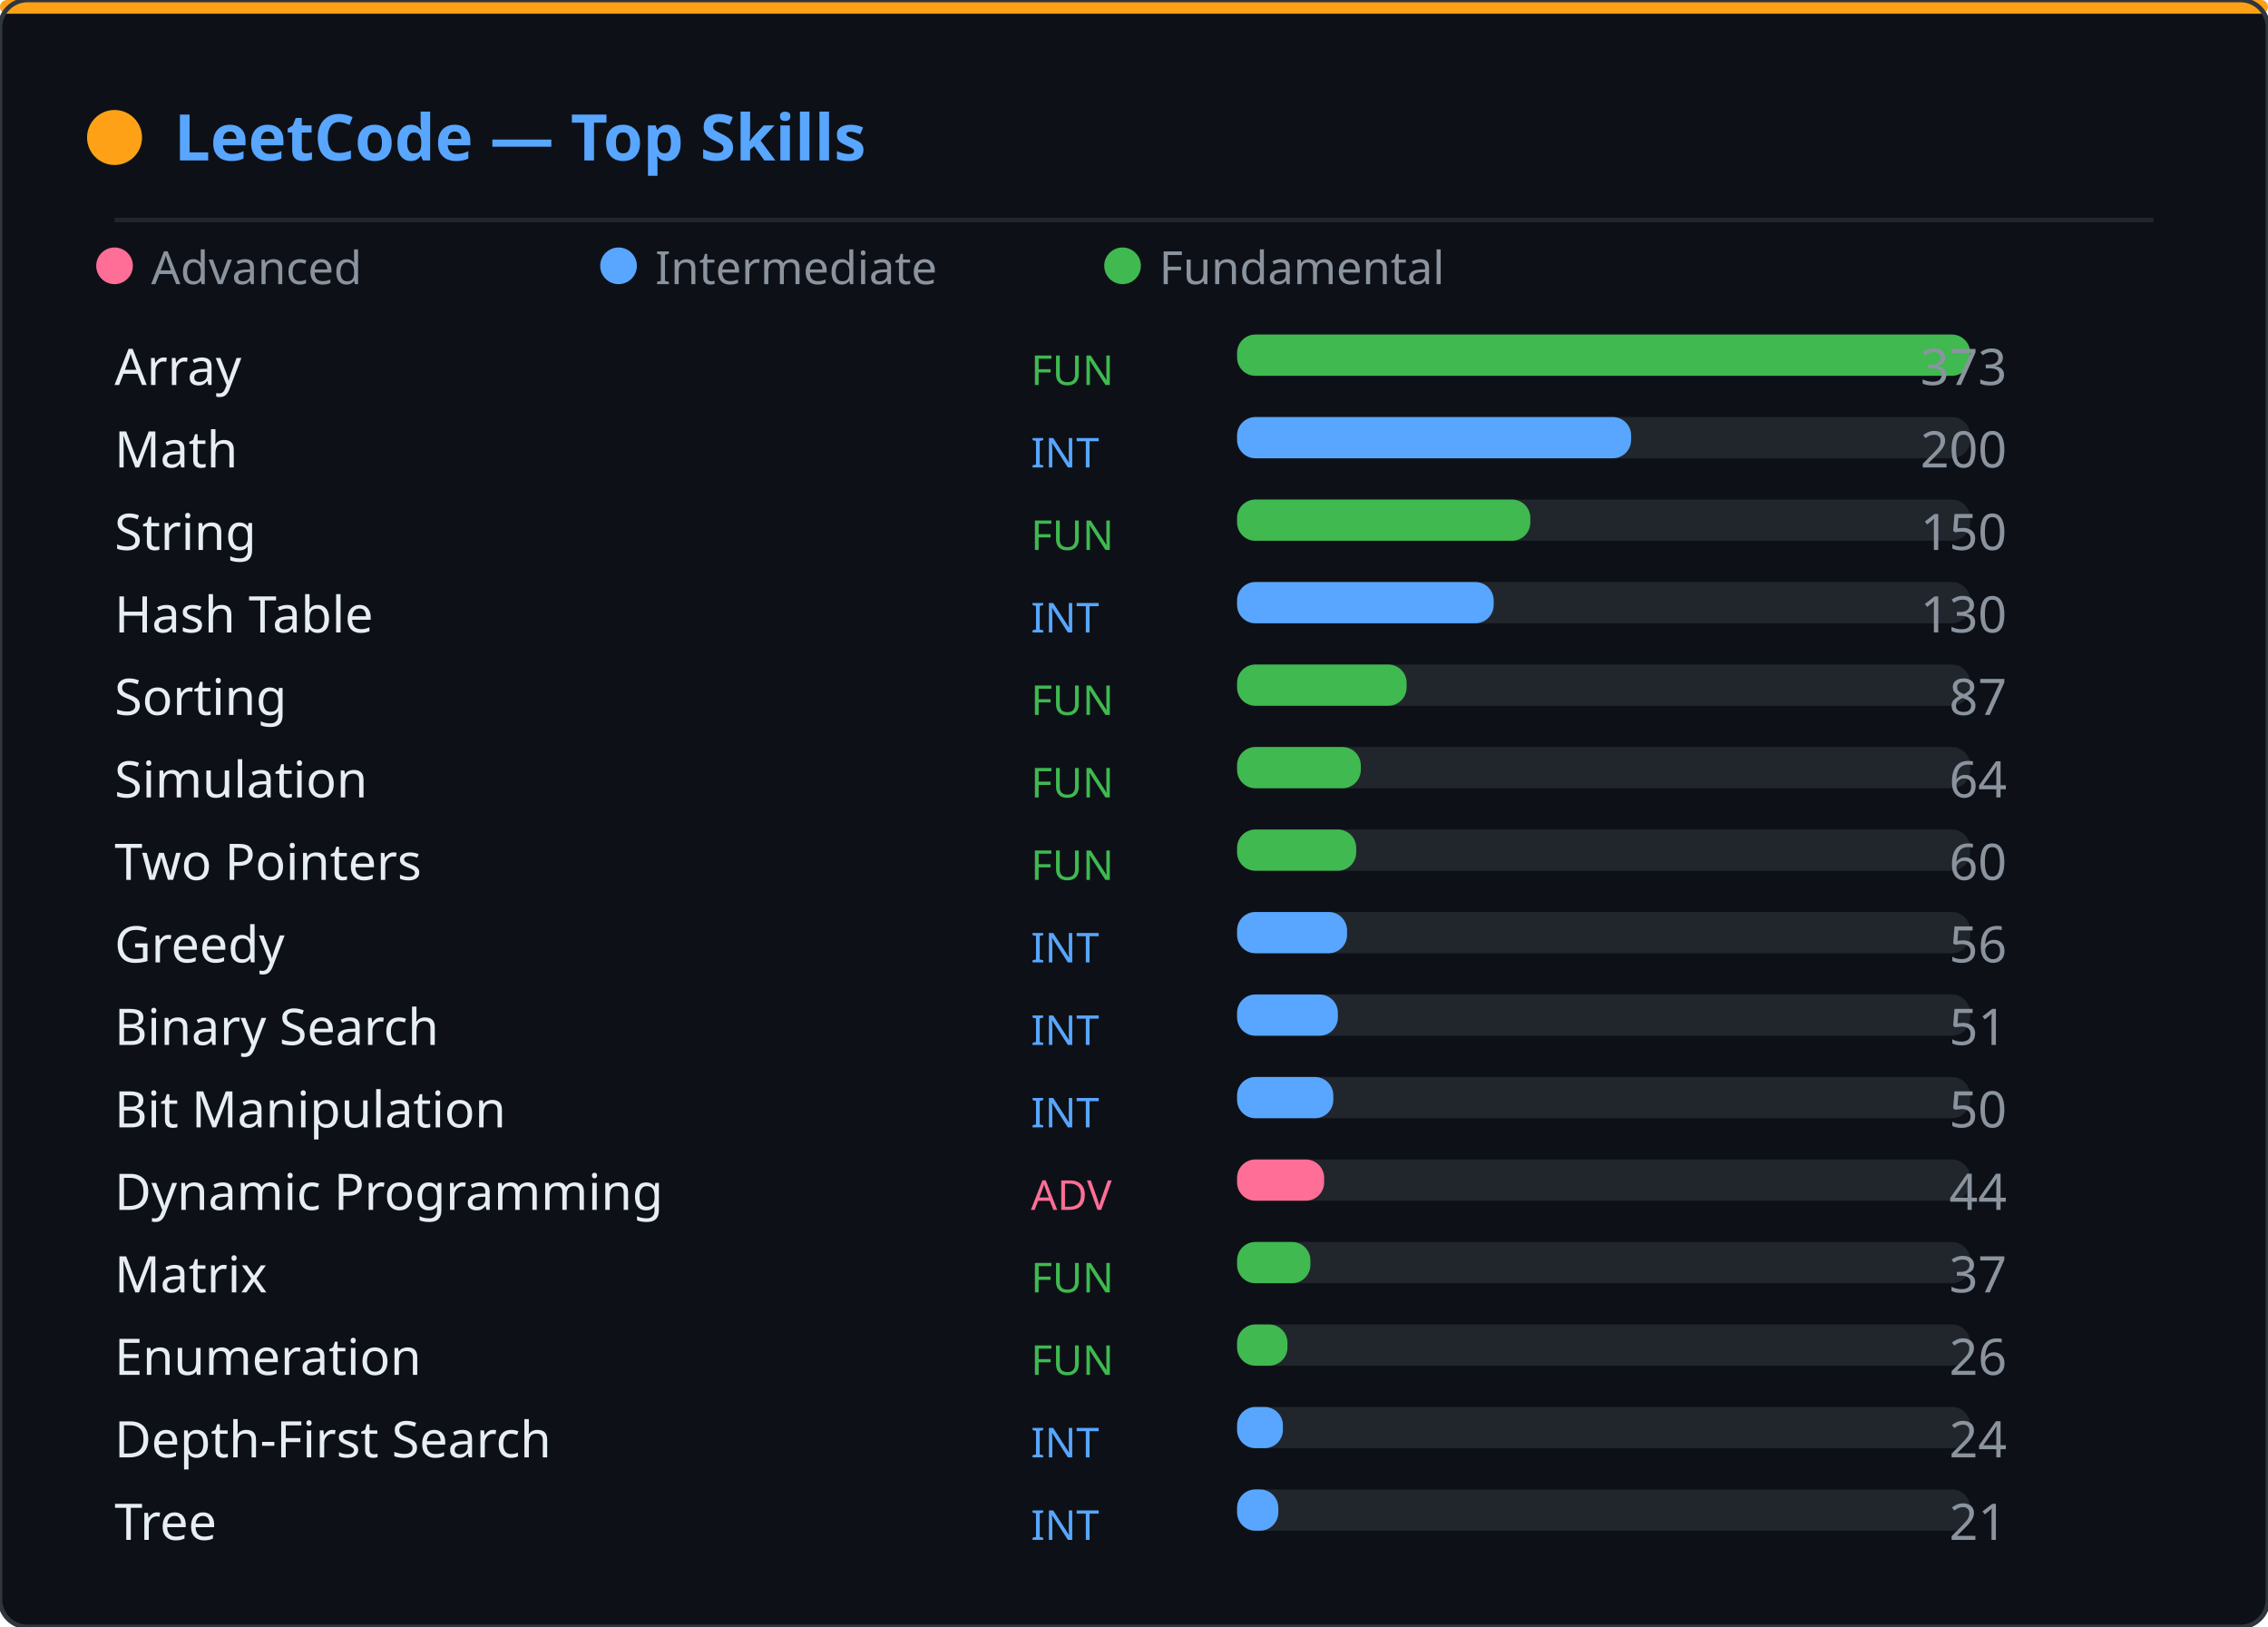
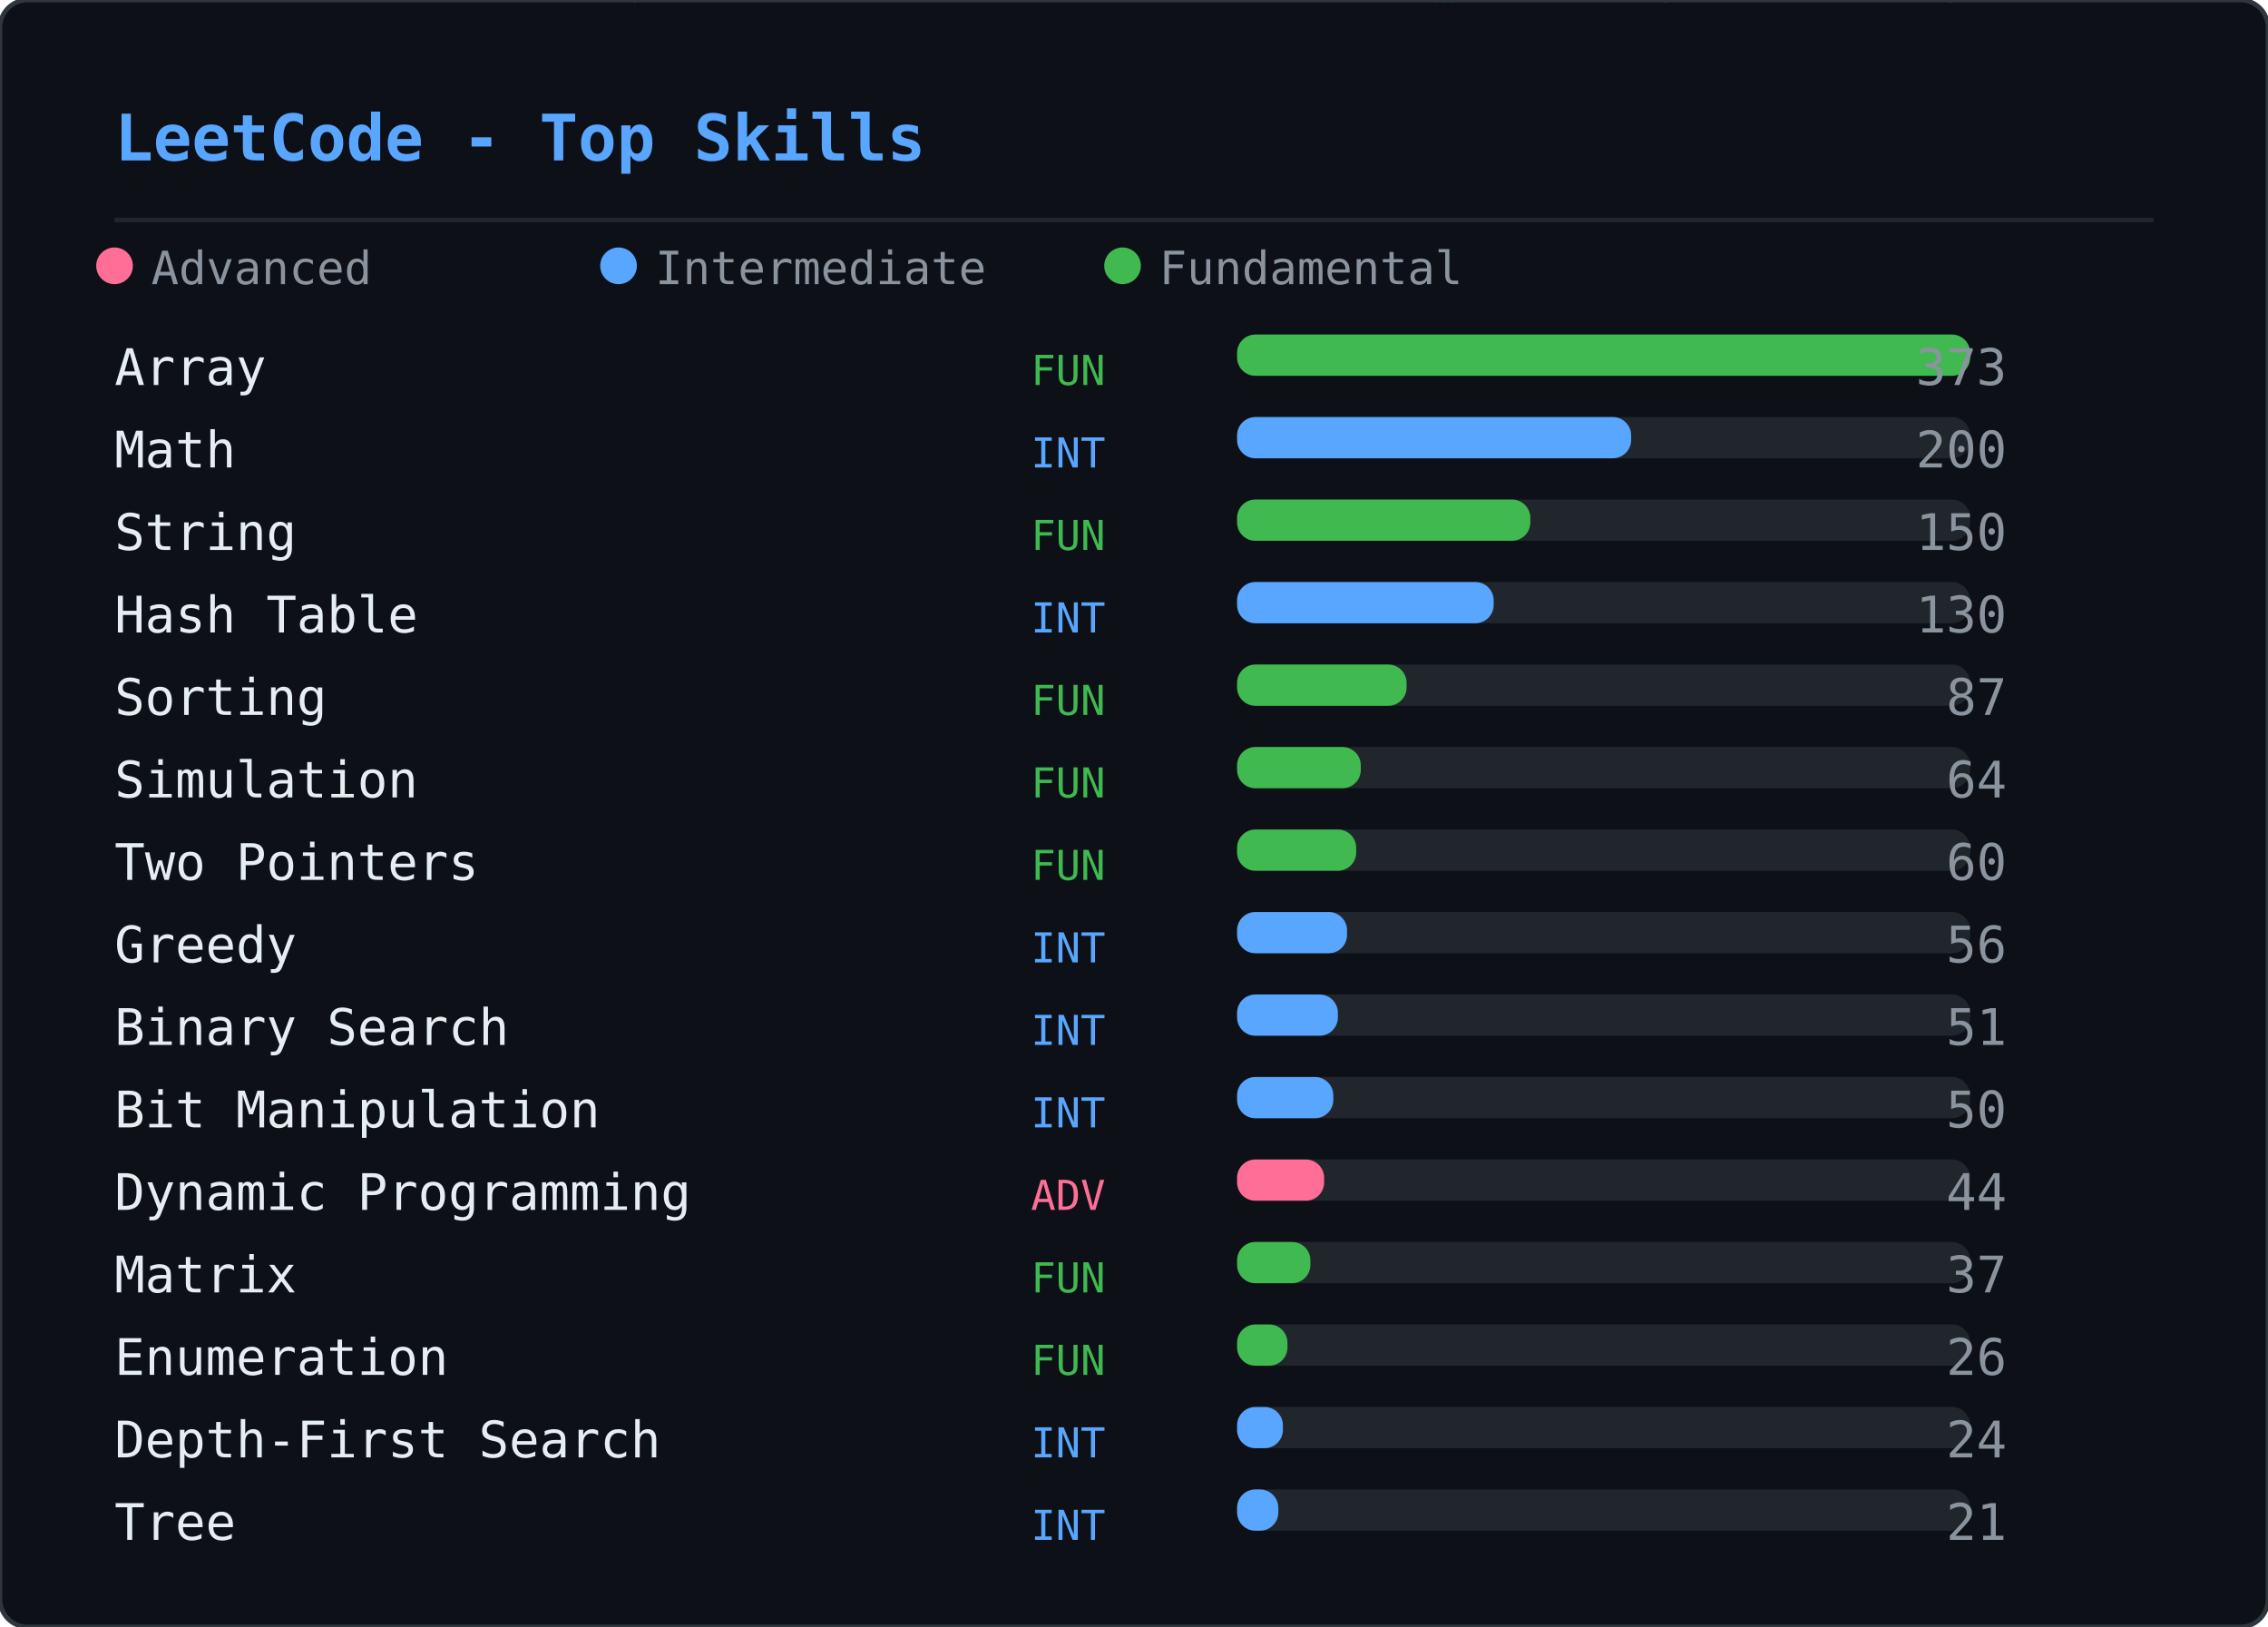
<svg xmlns="http://www.w3.org/2000/svg" width="495" height="355" viewBox="0 0 495 355">
  <defs>
    <clipPath id="lcsk-clip">
      <rect width="495" height="355" rx="6" />
    </clipPath>
  </defs>
  <rect width="495" height="355" rx="6" fill="#0d1117" />
  <g clip-path="url(#lcsk-clip)">
    <g opacity="0.22">
      <style>@keyframes lcsk0{from{transform:translateY(-60px)}to{transform:translateY(369px)}}@keyframes lcsk1{from{transform:translateY(-46px)}to{transform:translateY(369px)}}@keyframes lcsk2{from{transform:translateY(-46px)}to{transform:translateY(369px)}}@keyframes lcsk3{from{transform:translateY(-46px)}to{transform:translateY(369px)}}@keyframes lcsk4{from{transform:translateY(-46px)}to{transform:translateY(369px)}}@keyframes lcsk5{from{transform:translateY(-46px)}to{transform:translateY(369px)}}@keyframes lcsk6{from{transform:translateY(-46px)}to{transform:translateY(369px)}}@keyframes lcsk7{from{transform:translateY(-46px)}to{transform:translateY(369px)}}@keyframes lcsk8{from{transform:translateY(-46px)}to{transform:translateY(369px)}}@keyframes lcsk9{from{transform:translateY(-46px)}to{transform:translateY(369px)}}@keyframes lcsk10{from{transform:translateY(-46px)}to{transform:translateY(369px)}}@keyframes lcsk11{from{transform:translateY(-46px)}to{transform:translateY(369px)}}@keyframes lcsk12{from{transform:translateY(-46px)}to{transform:translateY(369px)}}@keyframes lcsk13{from{transform:translateY(-46px)}to{transform:translateY(369px)}}@keyframes lcsk14{from{transform:translateY(-46px)}to{transform:translateY(369px)}}@keyframes lcsk15{from{transform:translateY(-46px)}to{transform:translateY(369px)}}@keyframes lcsk16{from{transform:translateY(-46px)}to{transform:translateY(369px)}}@keyframes lcsk17{from{transform:translateY(-46px)}to{transform:translateY(369px)}}@keyframes lcsk18{from{transform:translateY(-46px)}to{transform:translateY(369px)}}@keyframes lcsk19{from{transform:translateY(-46px)}to{transform:translateY(369px)}}@keyframes lcsk20{from{transform:translateY(-46px)}to{transform:translateY(369px)}}@keyframes lcsk21{from{transform:translateY(-46px)}to{transform:translateY(369px)}}@keyframes lcsk22{from{transform:translateY(-46px)}to{transform:translateY(369px)}}@keyframes lcsk23{from{transform:translateY(-46px)}to{transform:translateY(369px)}}@keyframes lcsk24{from{transform:translateY(-46px)}to{transform:translateY(369px)}}@keyframes lcsk25{from{transform:translateY(-46px)}to{transform:translateY(369px)}}@keyframes lcsk26{from{transform:translateY(-46px)}to{transform:translateY(369px)}}@keyframes lcsk27{from{transform:translateY(-46px)}to{transform:translateY(369px)}}@keyframes lcsk28{from{transform:translateY(-46px)}to{transform:translateY(369px)}}@keyframes lcsk29{from{transform:translateY(-46px)}to{transform:translateY(369px)}}@keyframes lcsk30{from{transform:translateY(-46px)}to{transform:translateY(369px)}}@keyframes lcsk31{from{transform:translateY(-46px)}to{transform:translateY(369px)}}@keyframes lcsk32{from{transform:translateY(-46px)}to{transform:translateY(369px)}}@keyframes lcsk33{from{transform:translateY(-46px)}to{transform:translateY(369px)}}@keyframes lcsk34{from{transform:translateY(-46px)}to{transform:translateY(369px)}}@keyframes lcsk35{from{transform:translateY(-46px)}to{transform:translateY(369px)}}@keyframes lcsk36{from{transform:translateY(-46px)}to{transform:translateY(369px)}}@keyframes lcsk37{from{transform:translateY(-46px)}to{transform:translateY(369px)}}</style>
      <g style="animation:lcsk0 2.77s linear infinite;animation-delay:-0.65s">
        <text x="362" y="0" font-family="monospace" font-size="12" fill="#00ff41">ﾀ</text>
        <text x="362" y="-14" font-family="monospace" font-size="12" fill="#00ff41" opacity="0.80">ｫ</text>
        <text x="362" y="-28" font-family="monospace" font-size="12" fill="#00ff41" opacity="0.60">ﾐ</text>
        <text x="362" y="-42" font-family="monospace" font-size="12" fill="#00ff41" opacity="0.40">ﾗ</text>
        <text x="362" y="-56" font-family="monospace" font-size="12" fill="#00ff41" opacity="0.20">ﾊ</text>
      </g>
      <g style="animation:lcsk1 3.03s linear infinite;animation-delay:-0.19s">
        <text x="423" y="0" font-family="monospace" font-size="12" fill="#00ff41">8</text>
        <text x="423" y="-14" font-family="monospace" font-size="12" fill="#00ff41" opacity="0.75">ﾂ</text>
        <text x="423" y="-28" font-family="monospace" font-size="12" fill="#00ff41" opacity="0.50">ｩ</text>
        <text x="423" y="-42" font-family="monospace" font-size="12" fill="#00ff41" opacity="0.25">ﾆ</text>
      </g>
      <g style="animation:lcsk2 2.60s linear infinite;animation-delay:-1.40s">
        <text x="217" y="0" font-family="monospace" font-size="12" fill="#00ff41">ﾇ</text>
        <text x="217" y="-14" font-family="monospace" font-size="12" fill="#00ff41" opacity="0.75">ｴ</text>
        <text x="217" y="-28" font-family="monospace" font-size="12" fill="#00ff41" opacity="0.50">ﾜ</text>
        <text x="217" y="-42" font-family="monospace" font-size="12" fill="#00ff41" opacity="0.25">ｲ</text>
      </g>
      <g style="animation:lcsk3 2.14s linear infinite;animation-delay:-0.61s">
        <text x="14" y="0" font-family="monospace" font-size="12" fill="#00ff41">3</text>
        <text x="14" y="-14" font-family="monospace" font-size="12" fill="#00ff41" opacity="0.75">ﾙ</text>
        <text x="14" y="-28" font-family="monospace" font-size="12" fill="#00ff41" opacity="0.50">ｽ</text>
        <text x="14" y="-42" font-family="monospace" font-size="12" fill="#00ff41" opacity="0.25">ｭ</text>
      </g>
      <g style="animation:lcsk4 1.54s linear infinite;animation-delay:-0.37s">
        <text x="47" y="0" font-family="monospace" font-size="12" fill="#00ff41">ｳ</text>
        <text x="47" y="-14" font-family="monospace" font-size="12" fill="#00ff41" opacity="0.75">ｧ</text>
        <text x="47" y="-28" font-family="monospace" font-size="12" fill="#00ff41" opacity="0.50">0</text>
        <text x="47" y="-42" font-family="monospace" font-size="12" fill="#00ff41" opacity="0.25">ﾔ</text>
      </g>
      <g style="animation:lcsk5 2.11s linear infinite;animation-delay:-0.39s">
        <text x="173" y="0" font-family="monospace" font-size="12" fill="#00ff41">ﾐ</text>
        <text x="173" y="-14" font-family="monospace" font-size="12" fill="#00ff41" opacity="0.75">ｸ</text>
        <text x="173" y="-28" font-family="monospace" font-size="12" fill="#00ff41" opacity="0.50">9</text>
        <text x="173" y="-42" font-family="monospace" font-size="12" fill="#00ff41" opacity="0.25">ｺ</text>
      </g>
      <g style="animation:lcsk6 2.92s linear infinite;animation-delay:-1.77s">
        <text x="287" y="0" font-family="monospace" font-size="12" fill="#00ff41">ｲ</text>
        <text x="287" y="-14" font-family="monospace" font-size="12" fill="#00ff41" opacity="0.75">ﾓ</text>
        <text x="287" y="-28" font-family="monospace" font-size="12" fill="#00ff41" opacity="0.50">ﾘ</text>
        <text x="287" y="-42" font-family="monospace" font-size="12" fill="#00ff41" opacity="0.25">ｴ</text>
      </g>
      <g style="animation:lcsk7 2.03s linear infinite;animation-delay:-0.61s">
        <text x="385" y="0" font-family="monospace" font-size="12" fill="#00ff41">ﾇ</text>
        <text x="385" y="-14" font-family="monospace" font-size="12" fill="#00ff41" opacity="0.75">ﾜ</text>
        <text x="385" y="-28" font-family="monospace" font-size="12" fill="#00ff41" opacity="0.50">ｺ</text>
        <text x="385" y="-42" font-family="monospace" font-size="12" fill="#00ff41" opacity="0.25">ﾙ</text>
      </g>
      <g style="animation:lcsk8 2.02s linear infinite;animation-delay:-1.54s">
        <text x="125" y="0" font-family="monospace" font-size="12" fill="#00ff41">ｺ</text>
        <text x="125" y="-14" font-family="monospace" font-size="12" fill="#00ff41" opacity="0.75">ｴ</text>
        <text x="125" y="-28" font-family="monospace" font-size="12" fill="#00ff41" opacity="0.50">ｨ</text>
        <text x="125" y="-42" font-family="monospace" font-size="12" fill="#00ff41" opacity="0.25">ｧ</text>
      </g>
      <g style="animation:lcsk9 2.15s linear infinite;animation-delay:-1.54s">
        <text x="463" y="0" font-family="monospace" font-size="12" fill="#00ff41">ﾅ</text>
        <text x="463" y="-14" font-family="monospace" font-size="12" fill="#00ff41" opacity="0.75">ﾂ</text>
        <text x="463" y="-28" font-family="monospace" font-size="12" fill="#00ff41" opacity="0.50">ﾗ</text>
        <text x="463" y="-42" font-family="monospace" font-size="12" fill="#00ff41" opacity="0.25">ｭ</text>
      </g>
      <g style="animation:lcsk10 2.43s linear infinite;animation-delay:-1.73s">
        <text x="269" y="0" font-family="monospace" font-size="12" fill="#00ff41">ﾖ</text>
        <text x="269" y="-14" font-family="monospace" font-size="12" fill="#00ff41" opacity="0.75">ｾ</text>
        <text x="269" y="-28" font-family="monospace" font-size="12" fill="#00ff41" opacity="0.50">ﾔ</text>
        <text x="269" y="-42" font-family="monospace" font-size="12" fill="#00ff41" opacity="0.25">ｹ</text>
      </g>
      <g style="animation:lcsk11 1.86s linear infinite;animation-delay:-0.47s">
        <text x="358" y="0" font-family="monospace" font-size="12" fill="#00ff41">ﾒ</text>
        <text x="358" y="-14" font-family="monospace" font-size="12" fill="#00ff41" opacity="0.75">ﾔ</text>
        <text x="358" y="-28" font-family="monospace" font-size="12" fill="#00ff41" opacity="0.50">ﾈ</text>
        <text x="358" y="-42" font-family="monospace" font-size="12" fill="#00ff41" opacity="0.25">ﾘ</text>
      </g>
      <g style="animation:lcsk12 2.24s linear infinite;animation-delay:-0.87s">
        <text x="407" y="0" font-family="monospace" font-size="12" fill="#00ff41">ﾆ</text>
        <text x="407" y="-14" font-family="monospace" font-size="12" fill="#00ff41" opacity="0.75">ﾇ</text>
        <text x="407" y="-28" font-family="monospace" font-size="12" fill="#00ff41" opacity="0.50">ﾃ</text>
        <text x="407" y="-42" font-family="monospace" font-size="12" fill="#00ff41" opacity="0.25">ｻ</text>
      </g>
      <g style="animation:lcsk13 2.06s linear infinite;animation-delay:-1.41s">
        <text x="255" y="0" font-family="monospace" font-size="12" fill="#00ff41">8</text>
        <text x="255" y="-14" font-family="monospace" font-size="12" fill="#00ff41" opacity="0.75">ﾁ</text>
        <text x="255" y="-28" font-family="monospace" font-size="12" fill="#00ff41" opacity="0.50">ﾃ</text>
        <text x="255" y="-42" font-family="monospace" font-size="12" fill="#00ff41" opacity="0.25">ｷ</text>
      </g>
      <g style="animation:lcsk14 3.19s linear infinite;animation-delay:-1.36s">
        <text x="145" y="0" font-family="monospace" font-size="12" fill="#00ff41">ﾁ</text>
        <text x="145" y="-14" font-family="monospace" font-size="12" fill="#00ff41" opacity="0.75">ﾚ</text>
        <text x="145" y="-28" font-family="monospace" font-size="12" fill="#00ff41" opacity="0.50">ﾙ</text>
        <text x="145" y="-42" font-family="monospace" font-size="12" fill="#00ff41" opacity="0.25">ｦ</text>
      </g>
      <g style="animation:lcsk15 1.85s linear infinite;animation-delay:-1.22s">
        <text x="85" y="0" font-family="monospace" font-size="12" fill="#00ff41">ｴ</text>
        <text x="85" y="-14" font-family="monospace" font-size="12" fill="#00ff41" opacity="0.75">ｽ</text>
        <text x="85" y="-28" font-family="monospace" font-size="12" fill="#00ff41" opacity="0.50">3</text>
        <text x="85" y="-42" font-family="monospace" font-size="12" fill="#00ff41" opacity="0.25">ﾒ</text>
      </g>
      <g style="animation:lcsk16 2.55s linear infinite;animation-delay:-1.41s">
        <text x="136" y="0" font-family="monospace" font-size="12" fill="#00ff41">ﾅ</text>
        <text x="136" y="-14" font-family="monospace" font-size="12" fill="#00ff41" opacity="0.75">ｧ</text>
        <text x="136" y="-28" font-family="monospace" font-size="12" fill="#00ff41" opacity="0.50">ﾜ</text>
        <text x="136" y="-42" font-family="monospace" font-size="12" fill="#00ff41" opacity="0.25">ﾋ</text>
      </g>
      <g style="animation:lcsk17 2.36s linear infinite;animation-delay:-0.37s">
        <text x="100" y="0" font-family="monospace" font-size="12" fill="#00ff41">5</text>
        <text x="100" y="-14" font-family="monospace" font-size="12" fill="#00ff41" opacity="0.75">ﾌ</text>
        <text x="100" y="-28" font-family="monospace" font-size="12" fill="#00ff41" opacity="0.50">ﾄ</text>
        <text x="100" y="-42" font-family="monospace" font-size="12" fill="#00ff41" opacity="0.25">1</text>
      </g>
      <g style="animation:lcsk18 1.92s linear infinite;animation-delay:-0.21s">
        <text x="276" y="0" font-family="monospace" font-size="12" fill="#00ff41">ﾇ</text>
        <text x="276" y="-14" font-family="monospace" font-size="12" fill="#00ff41" opacity="0.75">ﾅ</text>
        <text x="276" y="-28" font-family="monospace" font-size="12" fill="#00ff41" opacity="0.50">ﾉ</text>
        <text x="276" y="-42" font-family="monospace" font-size="12" fill="#00ff41" opacity="0.25">ﾃ</text>
      </g>
      <g style="animation:lcsk19 2.31s linear infinite;animation-delay:-0.79s">
        <text x="167" y="0" font-family="monospace" font-size="12" fill="#00ff41">6</text>
        <text x="167" y="-14" font-family="monospace" font-size="12" fill="#00ff41" opacity="0.75">ﾆ</text>
        <text x="167" y="-28" font-family="monospace" font-size="12" fill="#00ff41" opacity="0.50">3</text>
        <text x="167" y="-42" font-family="monospace" font-size="12" fill="#00ff41" opacity="0.25">ﾚ</text>
      </g>
      <g style="animation:lcsk20 2.45s linear infinite;animation-delay:-1.95s">
        <text x="21" y="0" font-family="monospace" font-size="12" fill="#00ff41">ﾕ</text>
        <text x="21" y="-14" font-family="monospace" font-size="12" fill="#00ff41" opacity="0.75">ｨ</text>
        <text x="21" y="-28" font-family="monospace" font-size="12" fill="#00ff41" opacity="0.50">ｹ</text>
        <text x="21" y="-42" font-family="monospace" font-size="12" fill="#00ff41" opacity="0.25">ﾀ</text>
      </g>
      <g style="animation:lcsk21 1.91s linear infinite;animation-delay:-1.75s">
        <text x="102" y="0" font-family="monospace" font-size="12" fill="#00ff41">ｹ</text>
        <text x="102" y="-14" font-family="monospace" font-size="12" fill="#00ff41" opacity="0.75">ﾂ</text>
        <text x="102" y="-28" font-family="monospace" font-size="12" fill="#00ff41" opacity="0.50">ﾘ</text>
        <text x="102" y="-42" font-family="monospace" font-size="12" fill="#00ff41" opacity="0.25">ﾒ</text>
      </g>
      <g style="animation:lcsk22 2.05s linear infinite;animation-delay:-1.56s">
        <text x="155" y="0" font-family="monospace" font-size="12" fill="#00ff41">ﾄ</text>
        <text x="155" y="-14" font-family="monospace" font-size="12" fill="#00ff41" opacity="0.75">ﾅ</text>
        <text x="155" y="-28" font-family="monospace" font-size="12" fill="#00ff41" opacity="0.50">ﾕ</text>
        <text x="155" y="-42" font-family="monospace" font-size="12" fill="#00ff41" opacity="0.25">ﾙ</text>
      </g>
      <g style="animation:lcsk23 2.61s linear infinite;animation-delay:-0.75s">
        <text x="217" y="0" font-family="monospace" font-size="12" fill="#00ff41">ｳ</text>
        <text x="217" y="-14" font-family="monospace" font-size="12" fill="#00ff41" opacity="0.75">ﾋ</text>
        <text x="217" y="-28" font-family="monospace" font-size="12" fill="#00ff41" opacity="0.50">ｳ</text>
        <text x="217" y="-42" font-family="monospace" font-size="12" fill="#00ff41" opacity="0.25">3</text>
      </g>
      <g style="animation:lcsk24 2.91s linear infinite;animation-delay:-0.50s">
        <text x="64" y="0" font-family="monospace" font-size="12" fill="#00ff41">ﾎ</text>
        <text x="64" y="-14" font-family="monospace" font-size="12" fill="#00ff41" opacity="0.75">ﾋ</text>
        <text x="64" y="-28" font-family="monospace" font-size="12" fill="#00ff41" opacity="0.50">ｺ</text>
        <text x="64" y="-42" font-family="monospace" font-size="12" fill="#00ff41" opacity="0.25">ﾓ</text>
      </g>
      <g style="animation:lcsk25 3.02s linear infinite;animation-delay:-1.02s">
        <text x="137" y="0" font-family="monospace" font-size="12" fill="#00ff41">ﾀ</text>
        <text x="137" y="-14" font-family="monospace" font-size="12" fill="#00ff41" opacity="0.75">0</text>
        <text x="137" y="-28" font-family="monospace" font-size="12" fill="#00ff41" opacity="0.50">ｽ</text>
        <text x="137" y="-42" font-family="monospace" font-size="12" fill="#00ff41" opacity="0.25">ﾉ</text>
      </g>
      <g style="animation:lcsk26 2.00s linear infinite;animation-delay:-0.12s">
        <text x="424" y="0" font-family="monospace" font-size="12" fill="#00ff41">ﾀ</text>
        <text x="424" y="-14" font-family="monospace" font-size="12" fill="#00ff41" opacity="0.75">ｫ</text>
        <text x="424" y="-28" font-family="monospace" font-size="12" fill="#00ff41" opacity="0.50">ﾐ</text>
        <text x="424" y="-42" font-family="monospace" font-size="12" fill="#00ff41" opacity="0.25">5</text>
      </g>
      <g style="animation:lcsk27 2.38s linear infinite;animation-delay:-0.78s">
        <text x="314" y="0" font-family="monospace" font-size="12" fill="#00ff41">ﾈ</text>
        <text x="314" y="-14" font-family="monospace" font-size="12" fill="#00ff41" opacity="0.75">ﾘ</text>
        <text x="314" y="-28" font-family="monospace" font-size="12" fill="#00ff41" opacity="0.50">ﾉ</text>
        <text x="314" y="-42" font-family="monospace" font-size="12" fill="#00ff41" opacity="0.25">ﾄ</text>
      </g>
      <g style="animation:lcsk28 2.08s linear infinite;animation-delay:-0.29s">
        <text x="235" y="0" font-family="monospace" font-size="12" fill="#00ff41">ｿ</text>
        <text x="235" y="-14" font-family="monospace" font-size="12" fill="#00ff41" opacity="0.75">ｭ</text>
        <text x="235" y="-28" font-family="monospace" font-size="12" fill="#00ff41" opacity="0.50">ﾖ</text>
        <text x="235" y="-42" font-family="monospace" font-size="12" fill="#00ff41" opacity="0.25">ﾊ</text>
      </g>
      <g style="animation:lcsk29 3.10s linear infinite;animation-delay:-1.80s">
        <text x="311" y="0" font-family="monospace" font-size="12" fill="#00ff41">ｩ</text>
        <text x="311" y="-14" font-family="monospace" font-size="12" fill="#00ff41" opacity="0.75">ﾔ</text>
        <text x="311" y="-28" font-family="monospace" font-size="12" fill="#00ff41" opacity="0.50">ﾇ</text>
        <text x="311" y="-42" font-family="monospace" font-size="12" fill="#00ff41" opacity="0.25">ﾖ</text>
      </g>
      <g style="animation:lcsk30 3.12s linear infinite;animation-delay:-2.49s">
        <text x="230" y="0" font-family="monospace" font-size="12" fill="#00ff41">ﾑ</text>
        <text x="230" y="-14" font-family="monospace" font-size="12" fill="#00ff41" opacity="0.75">0</text>
        <text x="230" y="-28" font-family="monospace" font-size="12" fill="#00ff41" opacity="0.50">ﾌ</text>
        <text x="230" y="-42" font-family="monospace" font-size="12" fill="#00ff41" opacity="0.25">9</text>
      </g>
      <g style="animation:lcsk31 1.70s linear infinite;animation-delay:-0.25s">
        <text x="312" y="0" font-family="monospace" font-size="12" fill="#00ff41">ﾈ</text>
        <text x="312" y="-14" font-family="monospace" font-size="12" fill="#00ff41" opacity="0.75">ｺ</text>
        <text x="312" y="-28" font-family="monospace" font-size="12" fill="#00ff41" opacity="0.50">ｴ</text>
        <text x="312" y="-42" font-family="monospace" font-size="12" fill="#00ff41" opacity="0.25">0</text>
      </g>
      <g style="animation:lcsk32 2.69s linear infinite;animation-delay:-1.61s">
        <text x="124" y="0" font-family="monospace" font-size="12" fill="#00ff41">ｲ</text>
        <text x="124" y="-14" font-family="monospace" font-size="12" fill="#00ff41" opacity="0.75">ｦ</text>
        <text x="124" y="-28" font-family="monospace" font-size="12" fill="#00ff41" opacity="0.50">0</text>
        <text x="124" y="-42" font-family="monospace" font-size="12" fill="#00ff41" opacity="0.25">0</text>
      </g>
      <g style="animation:lcsk33 1.89s linear infinite;animation-delay:-1.08s">
        <text x="121" y="0" font-family="monospace" font-size="12" fill="#00ff41">ﾍ</text>
        <text x="121" y="-14" font-family="monospace" font-size="12" fill="#00ff41" opacity="0.75">ｽ</text>
        <text x="121" y="-28" font-family="monospace" font-size="12" fill="#00ff41" opacity="0.50">ｿ</text>
        <text x="121" y="-42" font-family="monospace" font-size="12" fill="#00ff41" opacity="0.25">2</text>
      </g>
      <g style="animation:lcsk34 1.57s linear infinite;animation-delay:-0.44s">
        <text x="167" y="0" font-family="monospace" font-size="12" fill="#00ff41">ﾙ</text>
        <text x="167" y="-14" font-family="monospace" font-size="12" fill="#00ff41" opacity="0.75">1</text>
        <text x="167" y="-28" font-family="monospace" font-size="12" fill="#00ff41" opacity="0.50">ｫ</text>
        <text x="167" y="-42" font-family="monospace" font-size="12" fill="#00ff41" opacity="0.25">1</text>
      </g>
      <g style="animation:lcsk35 1.79s linear infinite;animation-delay:-1.22s">
        <text x="53" y="0" font-family="monospace" font-size="12" fill="#00ff41">ﾍ</text>
        <text x="53" y="-14" font-family="monospace" font-size="12" fill="#00ff41" opacity="0.75">5</text>
        <text x="53" y="-28" font-family="monospace" font-size="12" fill="#00ff41" opacity="0.50">ﾖ</text>
        <text x="53" y="-42" font-family="monospace" font-size="12" fill="#00ff41" opacity="0.25">ｱ</text>
      </g>
      <g style="animation:lcsk36 2.71s linear infinite;animation-delay:-2.59s">
        <text x="215" y="0" font-family="monospace" font-size="12" fill="#00ff41">ﾏ</text>
        <text x="215" y="-14" font-family="monospace" font-size="12" fill="#00ff41" opacity="0.75">ｳ</text>
        <text x="215" y="-28" font-family="monospace" font-size="12" fill="#00ff41" opacity="0.50">ｱ</text>
        <text x="215" y="-42" font-family="monospace" font-size="12" fill="#00ff41" opacity="0.25">ｳ</text>
      </g>
      <g style="animation:lcsk37 2.02s linear infinite;animation-delay:-1.10s">
        <text x="133" y="0" font-family="monospace" font-size="12" fill="#00ff41">ｳ</text>
        <text x="133" y="-14" font-family="monospace" font-size="12" fill="#00ff41" opacity="0.75">ｪ</text>
        <text x="133" y="-28" font-family="monospace" font-size="12" fill="#00ff41" opacity="0.50">ﾎ</text>
        <text x="133" y="-42" font-family="monospace" font-size="12" fill="#00ff41" opacity="0.25">ﾈ</text>
      </g>
    </g>
  </g>
-   <rect width="495" height="3" rx="1.5" fill="#ffa116" />
  <rect width="495" height="355" rx="6" fill="none" stroke="#30363d" stroke-width="1" />
-   <circle cx="25" cy="30" r="6" fill="#ffa116" />
-   <text x="38" y="35" font-family="'Segoe UI',Ubuntu,sans-serif" font-size="14" font-weight="600" fill="#58a6ff">LeetCode — Top Skills</text>
+   <text x="25" y="35" font-family="monospace" font-size="14" font-weight="600" fill="#58a6ff">LeetCode - Top Skills</text>
  <line x1="25" y1="48" x2="470" y2="48" stroke="#21262d" stroke-width="1" />
  <circle cx="25" cy="58" r="4" fill="#ff6e96" />
-   <text x="33" y="62" font-family="'Segoe UI',Ubuntu,sans-serif" font-size="10" fill="#8b949e">Advanced</text>
+   <text x="33" y="62" font-family="monospace" font-size="10" fill="#8b949e">Advanced</text>
  <circle cx="135" cy="58" r="4" fill="#58a6ff" />
-   <text x="143" y="62" font-family="'Segoe UI',Ubuntu,sans-serif" font-size="10" fill="#8b949e">Intermediate</text>
+   <text x="143" y="62" font-family="monospace" font-size="10" fill="#8b949e">Intermediate</text>
  <circle cx="245" cy="58" r="4" fill="#3fb950" />
-   <text x="253" y="62" font-family="'Segoe UI',Ubuntu,sans-serif" font-size="10" fill="#8b949e">Fundamental</text>
-   <text x="25" y="84" font-family="'Segoe UI',Ubuntu,sans-serif" font-size="11" fill="#e6edf3">Array</text>
-   <text x="225" y="84" font-family="'Segoe UI',Ubuntu,sans-serif" font-size="9" fill="#3fb950">FUN</text>
+   <text x="253" y="62" font-family="monospace" font-size="10" fill="#8b949e">Fundamental</text>
+   <text x="25" y="84" font-family="monospace" font-size="11" fill="#e6edf3">Array</text>
+   <text x="225" y="84" font-family="monospace" font-size="9" fill="#3fb950">FUN</text>
  <rect x="270" y="73" width="160" height="9" rx="4" fill="#21262d" />
  <rect x="270" y="73" width="160" height="9" rx="4" fill="#3fb950" />
-   <text x="438" y="84" text-anchor="end" font-family="'Segoe UI',Ubuntu,sans-serif" font-size="11" fill="#8b949e">373</text>
-   <text x="25" y="102" font-family="'Segoe UI',Ubuntu,sans-serif" font-size="11" fill="#e6edf3">Math</text>
-   <text x="225" y="102" font-family="'Segoe UI',Ubuntu,sans-serif" font-size="9" fill="#58a6ff">INT</text>
+   <text x="438" y="84" text-anchor="end" font-family="monospace" font-size="11" fill="#8b949e">373</text>
+   <text x="25" y="102" font-family="monospace" font-size="11" fill="#e6edf3">Math</text>
+   <text x="225" y="102" font-family="monospace" font-size="9" fill="#58a6ff">INT</text>
  <rect x="270" y="91" width="160" height="9" rx="4" fill="#21262d" />
  <rect x="270" y="91" width="86" height="9" rx="4" fill="#58a6ff" />
-   <text x="438" y="102" text-anchor="end" font-family="'Segoe UI',Ubuntu,sans-serif" font-size="11" fill="#8b949e">200</text>
-   <text x="25" y="120" font-family="'Segoe UI',Ubuntu,sans-serif" font-size="11" fill="#e6edf3">String</text>
-   <text x="225" y="120" font-family="'Segoe UI',Ubuntu,sans-serif" font-size="9" fill="#3fb950">FUN</text>
+   <text x="438" y="102" text-anchor="end" font-family="monospace" font-size="11" fill="#8b949e">200</text>
+   <text x="25" y="120" font-family="monospace" font-size="11" fill="#e6edf3">String</text>
+   <text x="225" y="120" font-family="monospace" font-size="9" fill="#3fb950">FUN</text>
  <rect x="270" y="109" width="160" height="9" rx="4" fill="#21262d" />
  <rect x="270" y="109" width="64" height="9" rx="4" fill="#3fb950" />
-   <text x="438" y="120" text-anchor="end" font-family="'Segoe UI',Ubuntu,sans-serif" font-size="11" fill="#8b949e">150</text>
-   <text x="25" y="138" font-family="'Segoe UI',Ubuntu,sans-serif" font-size="11" fill="#e6edf3">Hash Table</text>
-   <text x="225" y="138" font-family="'Segoe UI',Ubuntu,sans-serif" font-size="9" fill="#58a6ff">INT</text>
+   <text x="438" y="120" text-anchor="end" font-family="monospace" font-size="11" fill="#8b949e">150</text>
+   <text x="25" y="138" font-family="monospace" font-size="11" fill="#e6edf3">Hash Table</text>
+   <text x="225" y="138" font-family="monospace" font-size="9" fill="#58a6ff">INT</text>
  <rect x="270" y="127" width="160" height="9" rx="4" fill="#21262d" />
  <rect x="270" y="127" width="56" height="9" rx="4" fill="#58a6ff" />
-   <text x="438" y="138" text-anchor="end" font-family="'Segoe UI',Ubuntu,sans-serif" font-size="11" fill="#8b949e">130</text>
-   <text x="25" y="156" font-family="'Segoe UI',Ubuntu,sans-serif" font-size="11" fill="#e6edf3">Sorting</text>
-   <text x="225" y="156" font-family="'Segoe UI',Ubuntu,sans-serif" font-size="9" fill="#3fb950">FUN</text>
+   <text x="438" y="138" text-anchor="end" font-family="monospace" font-size="11" fill="#8b949e">130</text>
+   <text x="25" y="156" font-family="monospace" font-size="11" fill="#e6edf3">Sorting</text>
+   <text x="225" y="156" font-family="monospace" font-size="9" fill="#3fb950">FUN</text>
  <rect x="270" y="145" width="160" height="9" rx="4" fill="#21262d" />
  <rect x="270" y="145" width="37" height="9" rx="4" fill="#3fb950" />
-   <text x="438" y="156" text-anchor="end" font-family="'Segoe UI',Ubuntu,sans-serif" font-size="11" fill="#8b949e">87</text>
-   <text x="25" y="174" font-family="'Segoe UI',Ubuntu,sans-serif" font-size="11" fill="#e6edf3">Simulation</text>
-   <text x="225" y="174" font-family="'Segoe UI',Ubuntu,sans-serif" font-size="9" fill="#3fb950">FUN</text>
+   <text x="438" y="156" text-anchor="end" font-family="monospace" font-size="11" fill="#8b949e">87</text>
+   <text x="25" y="174" font-family="monospace" font-size="11" fill="#e6edf3">Simulation</text>
+   <text x="225" y="174" font-family="monospace" font-size="9" fill="#3fb950">FUN</text>
  <rect x="270" y="163" width="160" height="9" rx="4" fill="#21262d" />
  <rect x="270" y="163" width="27" height="9" rx="4" fill="#3fb950" />
-   <text x="438" y="174" text-anchor="end" font-family="'Segoe UI',Ubuntu,sans-serif" font-size="11" fill="#8b949e">64</text>
-   <text x="25" y="192" font-family="'Segoe UI',Ubuntu,sans-serif" font-size="11" fill="#e6edf3">Two Pointers</text>
-   <text x="225" y="192" font-family="'Segoe UI',Ubuntu,sans-serif" font-size="9" fill="#3fb950">FUN</text>
+   <text x="438" y="174" text-anchor="end" font-family="monospace" font-size="11" fill="#8b949e">64</text>
+   <text x="25" y="192" font-family="monospace" font-size="11" fill="#e6edf3">Two Pointers</text>
+   <text x="225" y="192" font-family="monospace" font-size="9" fill="#3fb950">FUN</text>
  <rect x="270" y="181" width="160" height="9" rx="4" fill="#21262d" />
  <rect x="270" y="181" width="26" height="9" rx="4" fill="#3fb950" />
-   <text x="438" y="192" text-anchor="end" font-family="'Segoe UI',Ubuntu,sans-serif" font-size="11" fill="#8b949e">60</text>
-   <text x="25" y="210" font-family="'Segoe UI',Ubuntu,sans-serif" font-size="11" fill="#e6edf3">Greedy</text>
-   <text x="225" y="210" font-family="'Segoe UI',Ubuntu,sans-serif" font-size="9" fill="#58a6ff">INT</text>
+   <text x="438" y="192" text-anchor="end" font-family="monospace" font-size="11" fill="#8b949e">60</text>
+   <text x="25" y="210" font-family="monospace" font-size="11" fill="#e6edf3">Greedy</text>
+   <text x="225" y="210" font-family="monospace" font-size="9" fill="#58a6ff">INT</text>
  <rect x="270" y="199" width="160" height="9" rx="4" fill="#21262d" />
  <rect x="270" y="199" width="24" height="9" rx="4" fill="#58a6ff" />
-   <text x="438" y="210" text-anchor="end" font-family="'Segoe UI',Ubuntu,sans-serif" font-size="11" fill="#8b949e">56</text>
-   <text x="25" y="228" font-family="'Segoe UI',Ubuntu,sans-serif" font-size="11" fill="#e6edf3">Binary Search</text>
-   <text x="225" y="228" font-family="'Segoe UI',Ubuntu,sans-serif" font-size="9" fill="#58a6ff">INT</text>
+   <text x="438" y="210" text-anchor="end" font-family="monospace" font-size="11" fill="#8b949e">56</text>
+   <text x="25" y="228" font-family="monospace" font-size="11" fill="#e6edf3">Binary Search</text>
+   <text x="225" y="228" font-family="monospace" font-size="9" fill="#58a6ff">INT</text>
  <rect x="270" y="217" width="160" height="9" rx="4" fill="#21262d" />
  <rect x="270" y="217" width="22" height="9" rx="4" fill="#58a6ff" />
-   <text x="438" y="228" text-anchor="end" font-family="'Segoe UI',Ubuntu,sans-serif" font-size="11" fill="#8b949e">51</text>
-   <text x="25" y="246" font-family="'Segoe UI',Ubuntu,sans-serif" font-size="11" fill="#e6edf3">Bit Manipulation</text>
-   <text x="225" y="246" font-family="'Segoe UI',Ubuntu,sans-serif" font-size="9" fill="#58a6ff">INT</text>
+   <text x="438" y="228" text-anchor="end" font-family="monospace" font-size="11" fill="#8b949e">51</text>
+   <text x="25" y="246" font-family="monospace" font-size="11" fill="#e6edf3">Bit Manipulation</text>
+   <text x="225" y="246" font-family="monospace" font-size="9" fill="#58a6ff">INT</text>
  <rect x="270" y="235" width="160" height="9" rx="4" fill="#21262d" />
  <rect x="270" y="235" width="21" height="9" rx="4" fill="#58a6ff" />
-   <text x="438" y="246" text-anchor="end" font-family="'Segoe UI',Ubuntu,sans-serif" font-size="11" fill="#8b949e">50</text>
-   <text x="25" y="264" font-family="'Segoe UI',Ubuntu,sans-serif" font-size="11" fill="#e6edf3">Dynamic Programming</text>
-   <text x="225" y="264" font-family="'Segoe UI',Ubuntu,sans-serif" font-size="9" fill="#ff6e96">ADV</text>
+   <text x="438" y="246" text-anchor="end" font-family="monospace" font-size="11" fill="#8b949e">50</text>
+   <text x="25" y="264" font-family="monospace" font-size="11" fill="#e6edf3">Dynamic Programming</text>
+   <text x="225" y="264" font-family="monospace" font-size="9" fill="#ff6e96">ADV</text>
  <rect x="270" y="253" width="160" height="9" rx="4" fill="#21262d" />
  <rect x="270" y="253" width="19" height="9" rx="4" fill="#ff6e96" />
-   <text x="438" y="264" text-anchor="end" font-family="'Segoe UI',Ubuntu,sans-serif" font-size="11" fill="#8b949e">44</text>
-   <text x="25" y="282" font-family="'Segoe UI',Ubuntu,sans-serif" font-size="11" fill="#e6edf3">Matrix</text>
-   <text x="225" y="282" font-family="'Segoe UI',Ubuntu,sans-serif" font-size="9" fill="#3fb950">FUN</text>
+   <text x="438" y="264" text-anchor="end" font-family="monospace" font-size="11" fill="#8b949e">44</text>
+   <text x="25" y="282" font-family="monospace" font-size="11" fill="#e6edf3">Matrix</text>
+   <text x="225" y="282" font-family="monospace" font-size="9" fill="#3fb950">FUN</text>
  <rect x="270" y="271" width="160" height="9" rx="4" fill="#21262d" />
  <rect x="270" y="271" width="16" height="9" rx="4" fill="#3fb950" />
-   <text x="438" y="282" text-anchor="end" font-family="'Segoe UI',Ubuntu,sans-serif" font-size="11" fill="#8b949e">37</text>
-   <text x="25" y="300" font-family="'Segoe UI',Ubuntu,sans-serif" font-size="11" fill="#e6edf3">Enumeration</text>
-   <text x="225" y="300" font-family="'Segoe UI',Ubuntu,sans-serif" font-size="9" fill="#3fb950">FUN</text>
+   <text x="438" y="282" text-anchor="end" font-family="monospace" font-size="11" fill="#8b949e">37</text>
+   <text x="25" y="300" font-family="monospace" font-size="11" fill="#e6edf3">Enumeration</text>
+   <text x="225" y="300" font-family="monospace" font-size="9" fill="#3fb950">FUN</text>
  <rect x="270" y="289" width="160" height="9" rx="4" fill="#21262d" />
  <rect x="270" y="289" width="11" height="9" rx="4" fill="#3fb950" />
-   <text x="438" y="300" text-anchor="end" font-family="'Segoe UI',Ubuntu,sans-serif" font-size="11" fill="#8b949e">26</text>
-   <text x="25" y="318" font-family="'Segoe UI',Ubuntu,sans-serif" font-size="11" fill="#e6edf3">Depth-First Search</text>
-   <text x="225" y="318" font-family="'Segoe UI',Ubuntu,sans-serif" font-size="9" fill="#58a6ff">INT</text>
+   <text x="438" y="300" text-anchor="end" font-family="monospace" font-size="11" fill="#8b949e">26</text>
+   <text x="25" y="318" font-family="monospace" font-size="11" fill="#e6edf3">Depth-First Search</text>
+   <text x="225" y="318" font-family="monospace" font-size="9" fill="#58a6ff">INT</text>
  <rect x="270" y="307" width="160" height="9" rx="4" fill="#21262d" />
  <rect x="270" y="307" width="10" height="9" rx="4" fill="#58a6ff" />
-   <text x="438" y="318" text-anchor="end" font-family="'Segoe UI',Ubuntu,sans-serif" font-size="11" fill="#8b949e">24</text>
-   <text x="25" y="336" font-family="'Segoe UI',Ubuntu,sans-serif" font-size="11" fill="#e6edf3">Tree</text>
-   <text x="225" y="336" font-family="'Segoe UI',Ubuntu,sans-serif" font-size="9" fill="#58a6ff">INT</text>
+   <text x="438" y="318" text-anchor="end" font-family="monospace" font-size="11" fill="#8b949e">24</text>
+   <text x="25" y="336" font-family="monospace" font-size="11" fill="#e6edf3">Tree</text>
+   <text x="225" y="336" font-family="monospace" font-size="9" fill="#58a6ff">INT</text>
  <rect x="270" y="325" width="160" height="9" rx="4" fill="#21262d" />
  <rect x="270" y="325" width="9" height="9" rx="4" fill="#58a6ff" />
-   <text x="438" y="336" text-anchor="end" font-family="'Segoe UI',Ubuntu,sans-serif" font-size="11" fill="#8b949e">21</text>
+   <text x="438" y="336" text-anchor="end" font-family="monospace" font-size="11" fill="#8b949e">21</text>
</svg>
